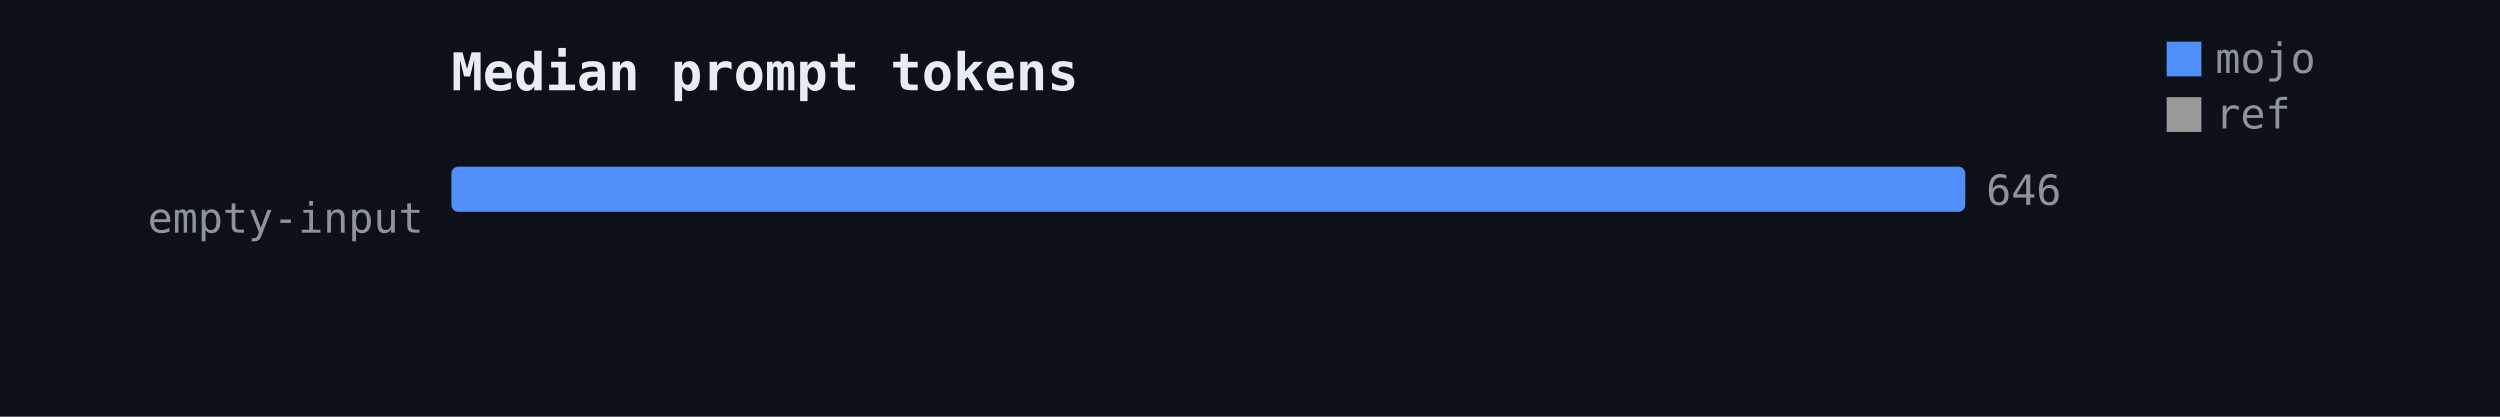
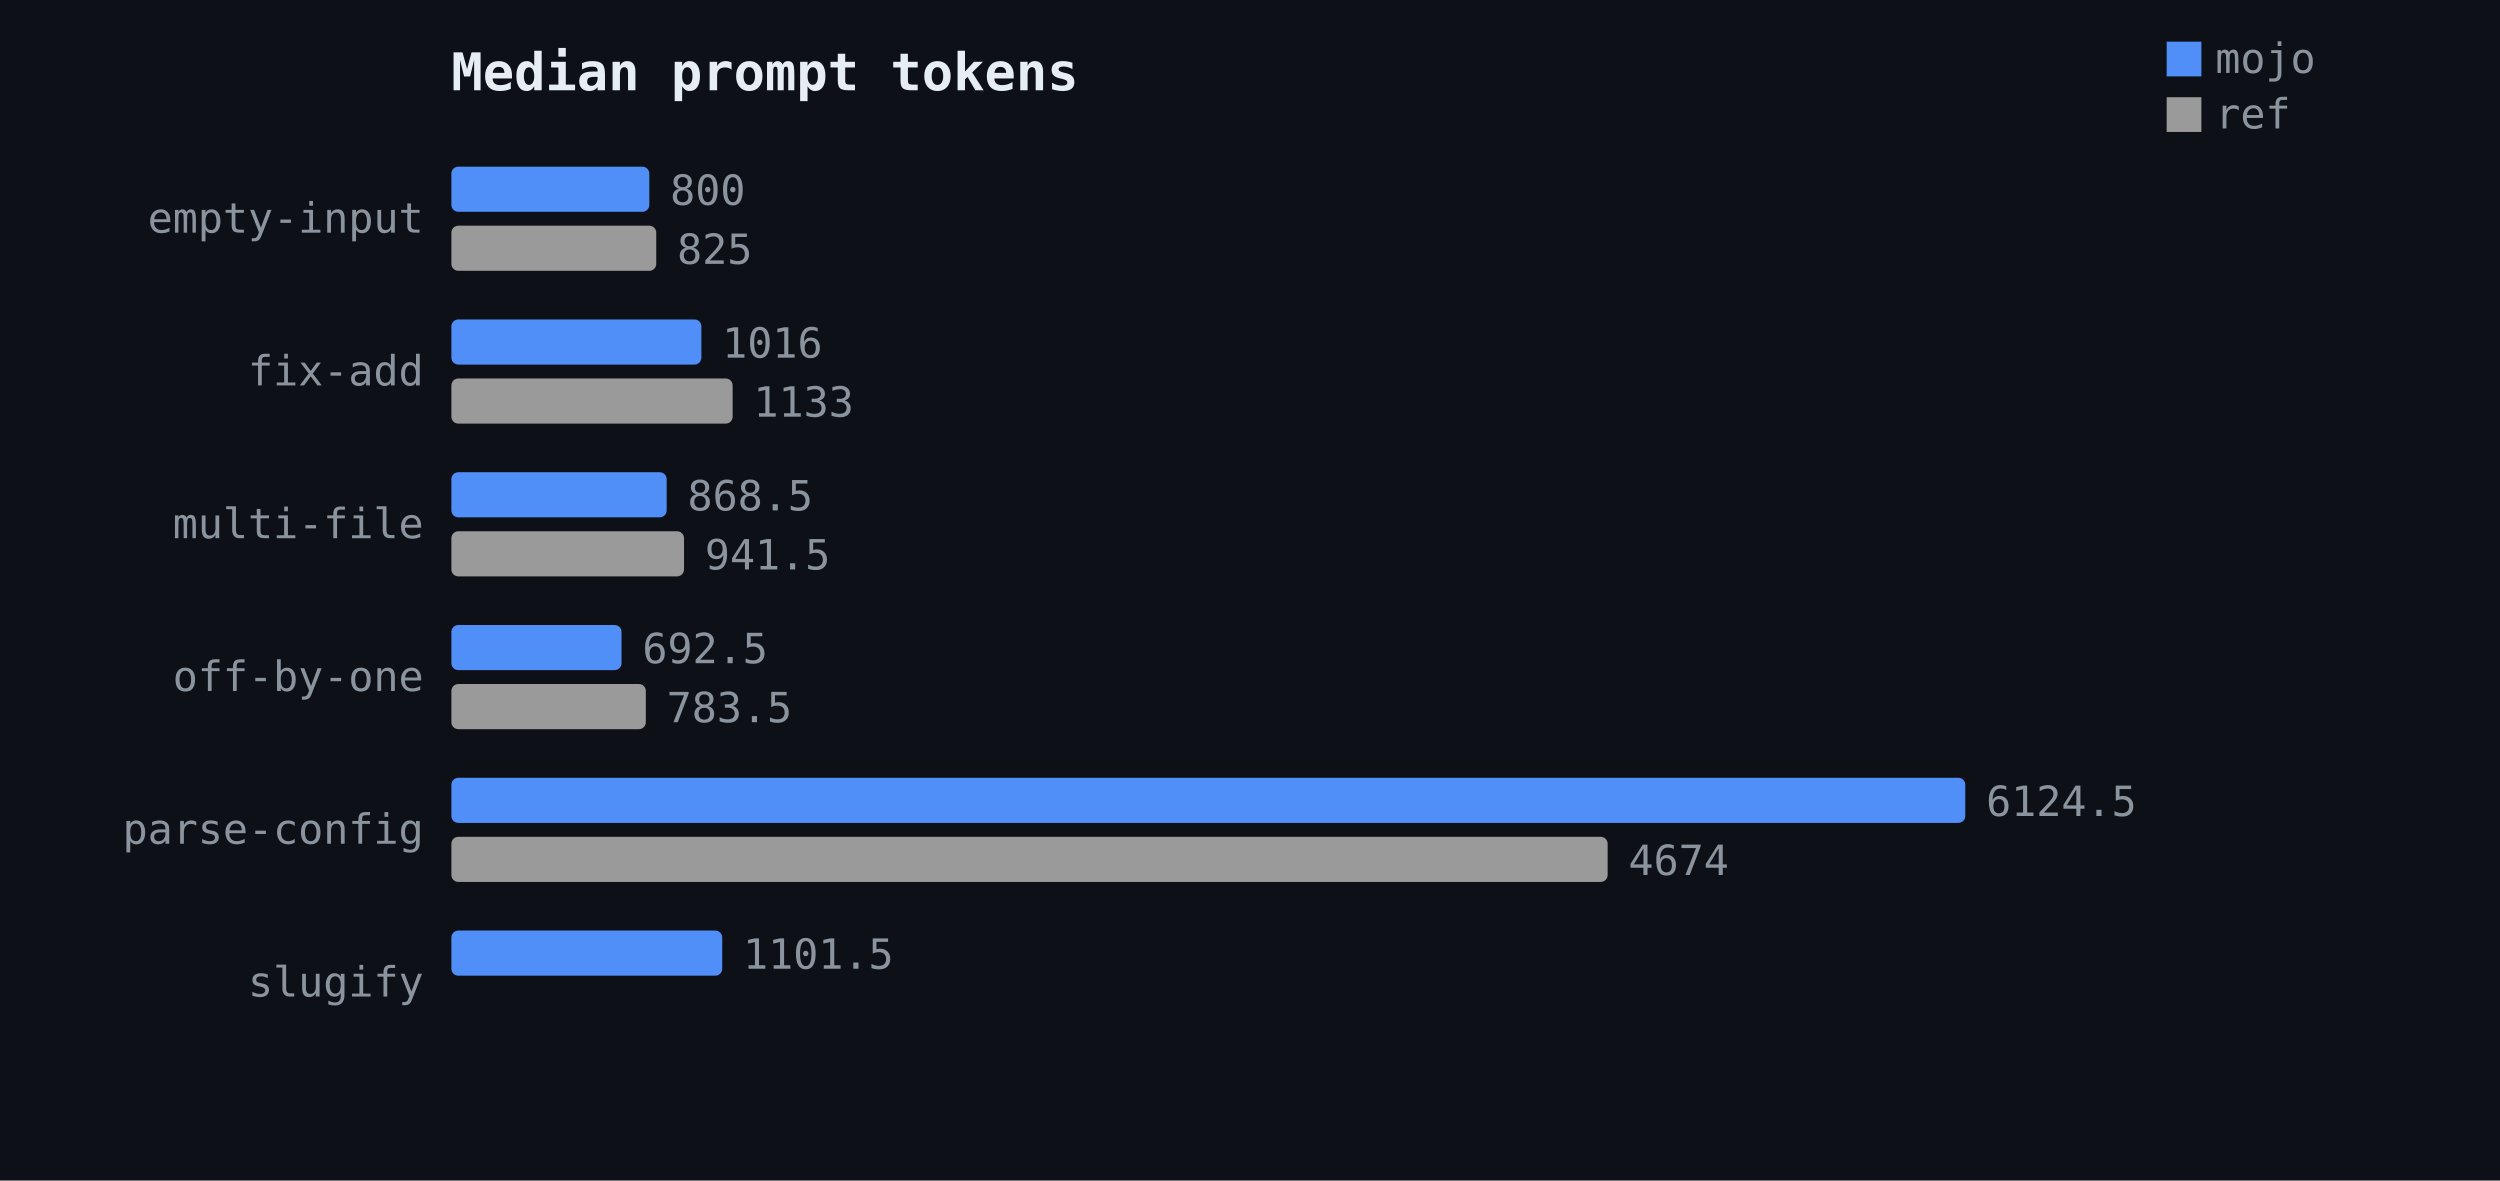
- <svg xmlns="http://www.w3.org/2000/svg" width="720" height="120" font-family="ui-monospace,monospace" font-size="12">
-   <rect width="720" height="120" fill="#0d1117" />
+ <svg xmlns="http://www.w3.org/2000/svg" width="720" height="340" font-family="ui-monospace,monospace" font-size="12">
+   <rect width="720" height="340" fill="#0d1117" />
  <text x="130" y="26" fill="#e6edf3" font-size="15" font-weight="bold">Median prompt tokens</text>
  <text x="122" y="67" fill="#8b949e" text-anchor="end">empty-input</text>
-   <rect x="130" y="48" width="436" height="13" rx="2" fill="#4f8ff7" />
-   <text x="572" y="59" fill="#8b949e">646</text>
+   <rect x="130" y="48" width="57" height="13" rx="2" fill="#4f8ff7" />
+   <text x="193" y="59" fill="#8b949e">800</text>
+   <rect x="130" y="65" width="59" height="13" rx="2" fill="#9a9a9a" />
+   <text x="195" y="76" fill="#8b949e">825</text>
+   <text x="122" y="111" fill="#8b949e" text-anchor="end">fix-add</text>
+   <rect x="130" y="92" width="72" height="13" rx="2" fill="#4f8ff7" />
+   <text x="208" y="103" fill="#8b949e">1016</text>
+   <rect x="130" y="109" width="81" height="13" rx="2" fill="#9a9a9a" />
+   <text x="217" y="120" fill="#8b949e">1133</text>
+   <text x="122" y="155" fill="#8b949e" text-anchor="end">multi-file</text>
+   <rect x="130" y="136" width="62" height="13" rx="2" fill="#4f8ff7" />
+   <text x="198" y="147" fill="#8b949e">868.5</text>
+   <rect x="130" y="153" width="67" height="13" rx="2" fill="#9a9a9a" />
+   <text x="203" y="164" fill="#8b949e">941.5</text>
+   <text x="122" y="199" fill="#8b949e" text-anchor="end">off-by-one</text>
+   <rect x="130" y="180" width="49" height="13" rx="2" fill="#4f8ff7" />
+   <text x="185" y="191" fill="#8b949e">692.5</text>
+   <rect x="130" y="197" width="56" height="13" rx="2" fill="#9a9a9a" />
+   <text x="192" y="208" fill="#8b949e">783.5</text>
+   <text x="122" y="243" fill="#8b949e" text-anchor="end">parse-config</text>
+   <rect x="130" y="224" width="436" height="13" rx="2" fill="#4f8ff7" />
+   <text x="572" y="235" fill="#8b949e">6124.5</text>
+   <rect x="130" y="241" width="333" height="13" rx="2" fill="#9a9a9a" />
+   <text x="469" y="252" fill="#8b949e">4674</text>
+   <text x="122" y="287" fill="#8b949e" text-anchor="end">slugify</text>
+   <rect x="130" y="268" width="78" height="13" rx="2" fill="#4f8ff7" />
+   <text x="214" y="279" fill="#8b949e">1101.5</text>
  <rect x="624" y="12" width="10" height="10" fill="#4f8ff7" />
  <text x="638" y="21" fill="#8b949e">mojo</text>
  <rect x="624" y="28" width="10" height="10" fill="#9a9a9a" />
  <text x="638" y="37" fill="#8b949e">ref</text>
</svg>
